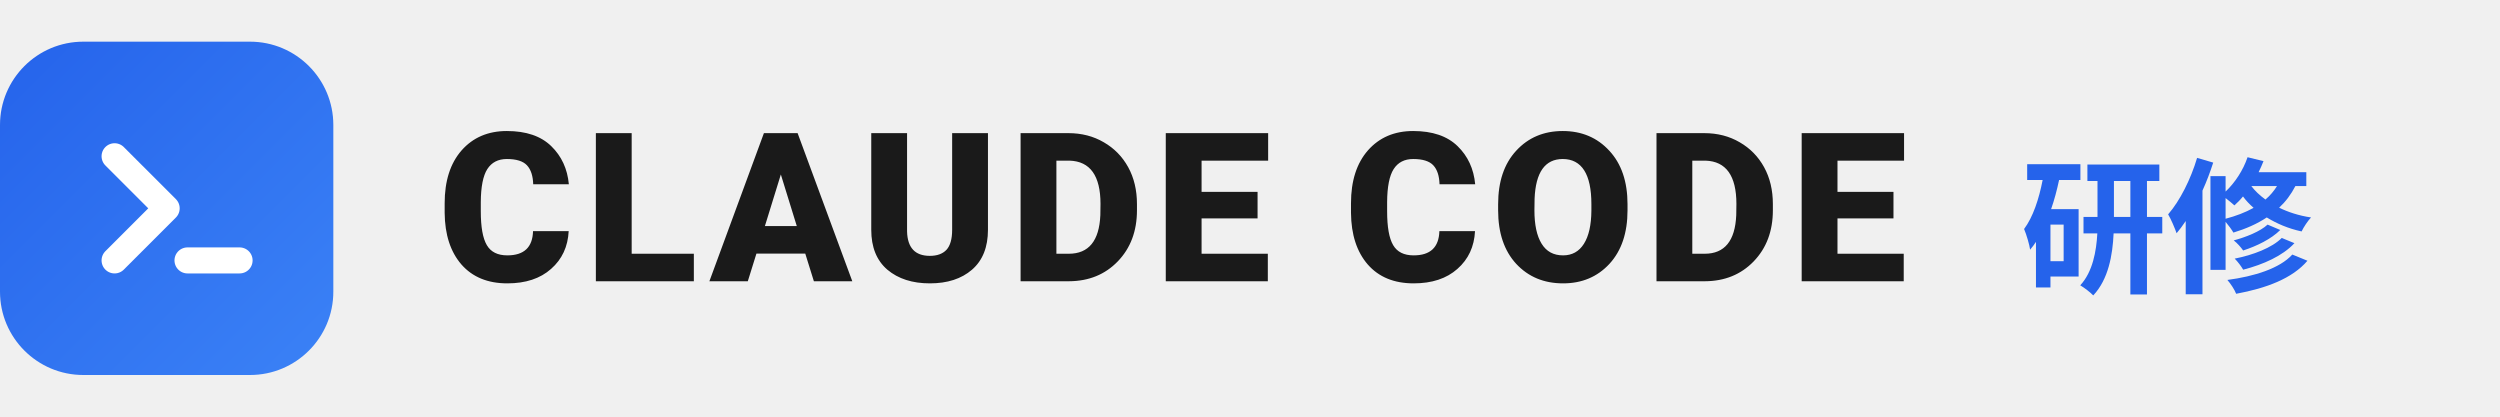
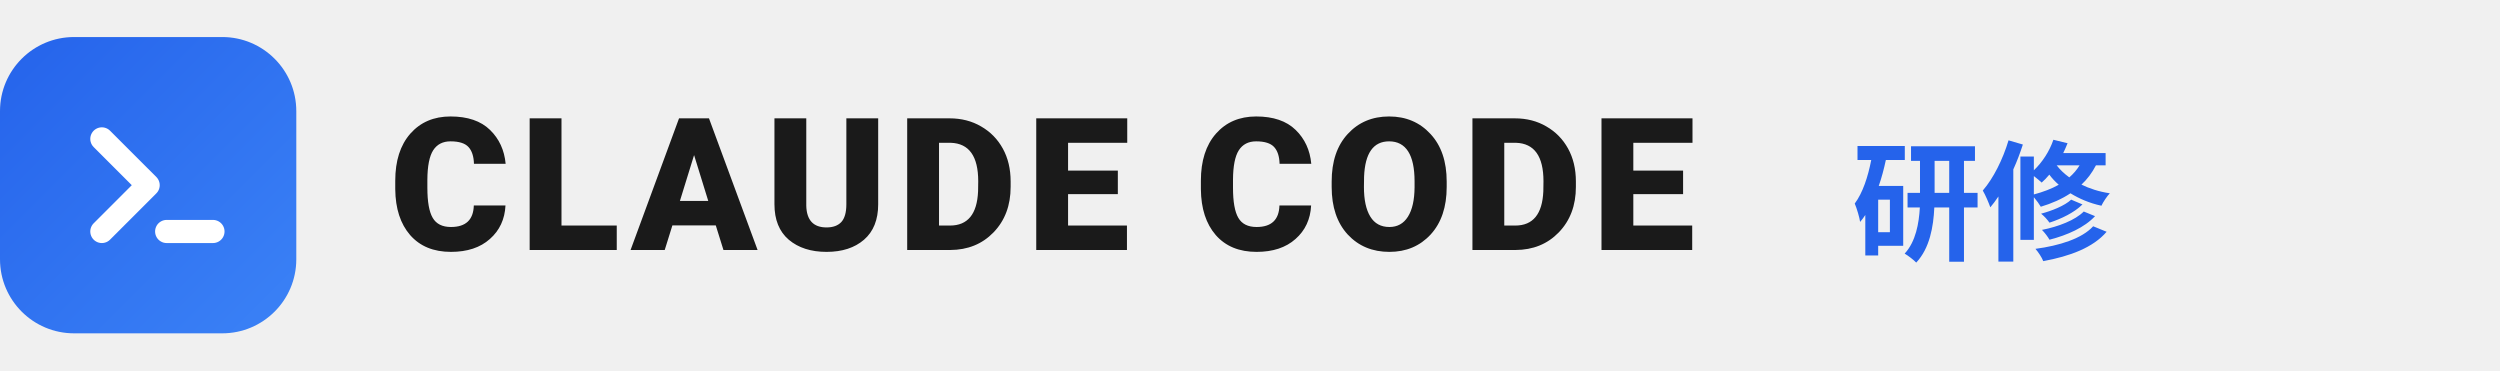
- <svg xmlns="http://www.w3.org/2000/svg" width="240" height="40" viewBox="0 0 240 40" fill="none">
+ <svg xmlns="http://www.w3.org/2000/svg" width="270" height="40" viewBox="0 0 270 40" fill="none">
  <rect x="0" y="4" width="32" height="32" rx="8" fill="url(#brandGradient)" />
  <path d="M11 15L16 20L11 25" stroke="white" stroke-width="2.5" stroke-linecap="round" stroke-linejoin="round" />
  <path d="M18 25L23 25" stroke="white" stroke-width="2.5" stroke-linecap="round" />
  <text x="42" y="27" font-family="'Roboto', 'Inter', sans-serif" font-weight="900" font-size="20" fill="#1A1A1A" letter-spacing="1">CLAUDE CODE</text>
-   <text x="194" y="27" font-family="'Noto Sans JP', sans-serif" font-weight="700" font-size="14" fill="#2563EB">研修</text>
+   <text x="200" y="27" font-family="'Noto Sans JP', sans-serif" font-weight="700" font-size="14" fill="#2563EB">研修</text>
  <defs>
    <linearGradient id="brandGradient" x1="0" y1="4" x2="32" y2="36" gradientUnits="userSpaceOnUse">
      <stop stop-color="#2563EB" />
      <stop offset="1" stop-color="#3B82F6" />
    </linearGradient>
  </defs>
</svg>
